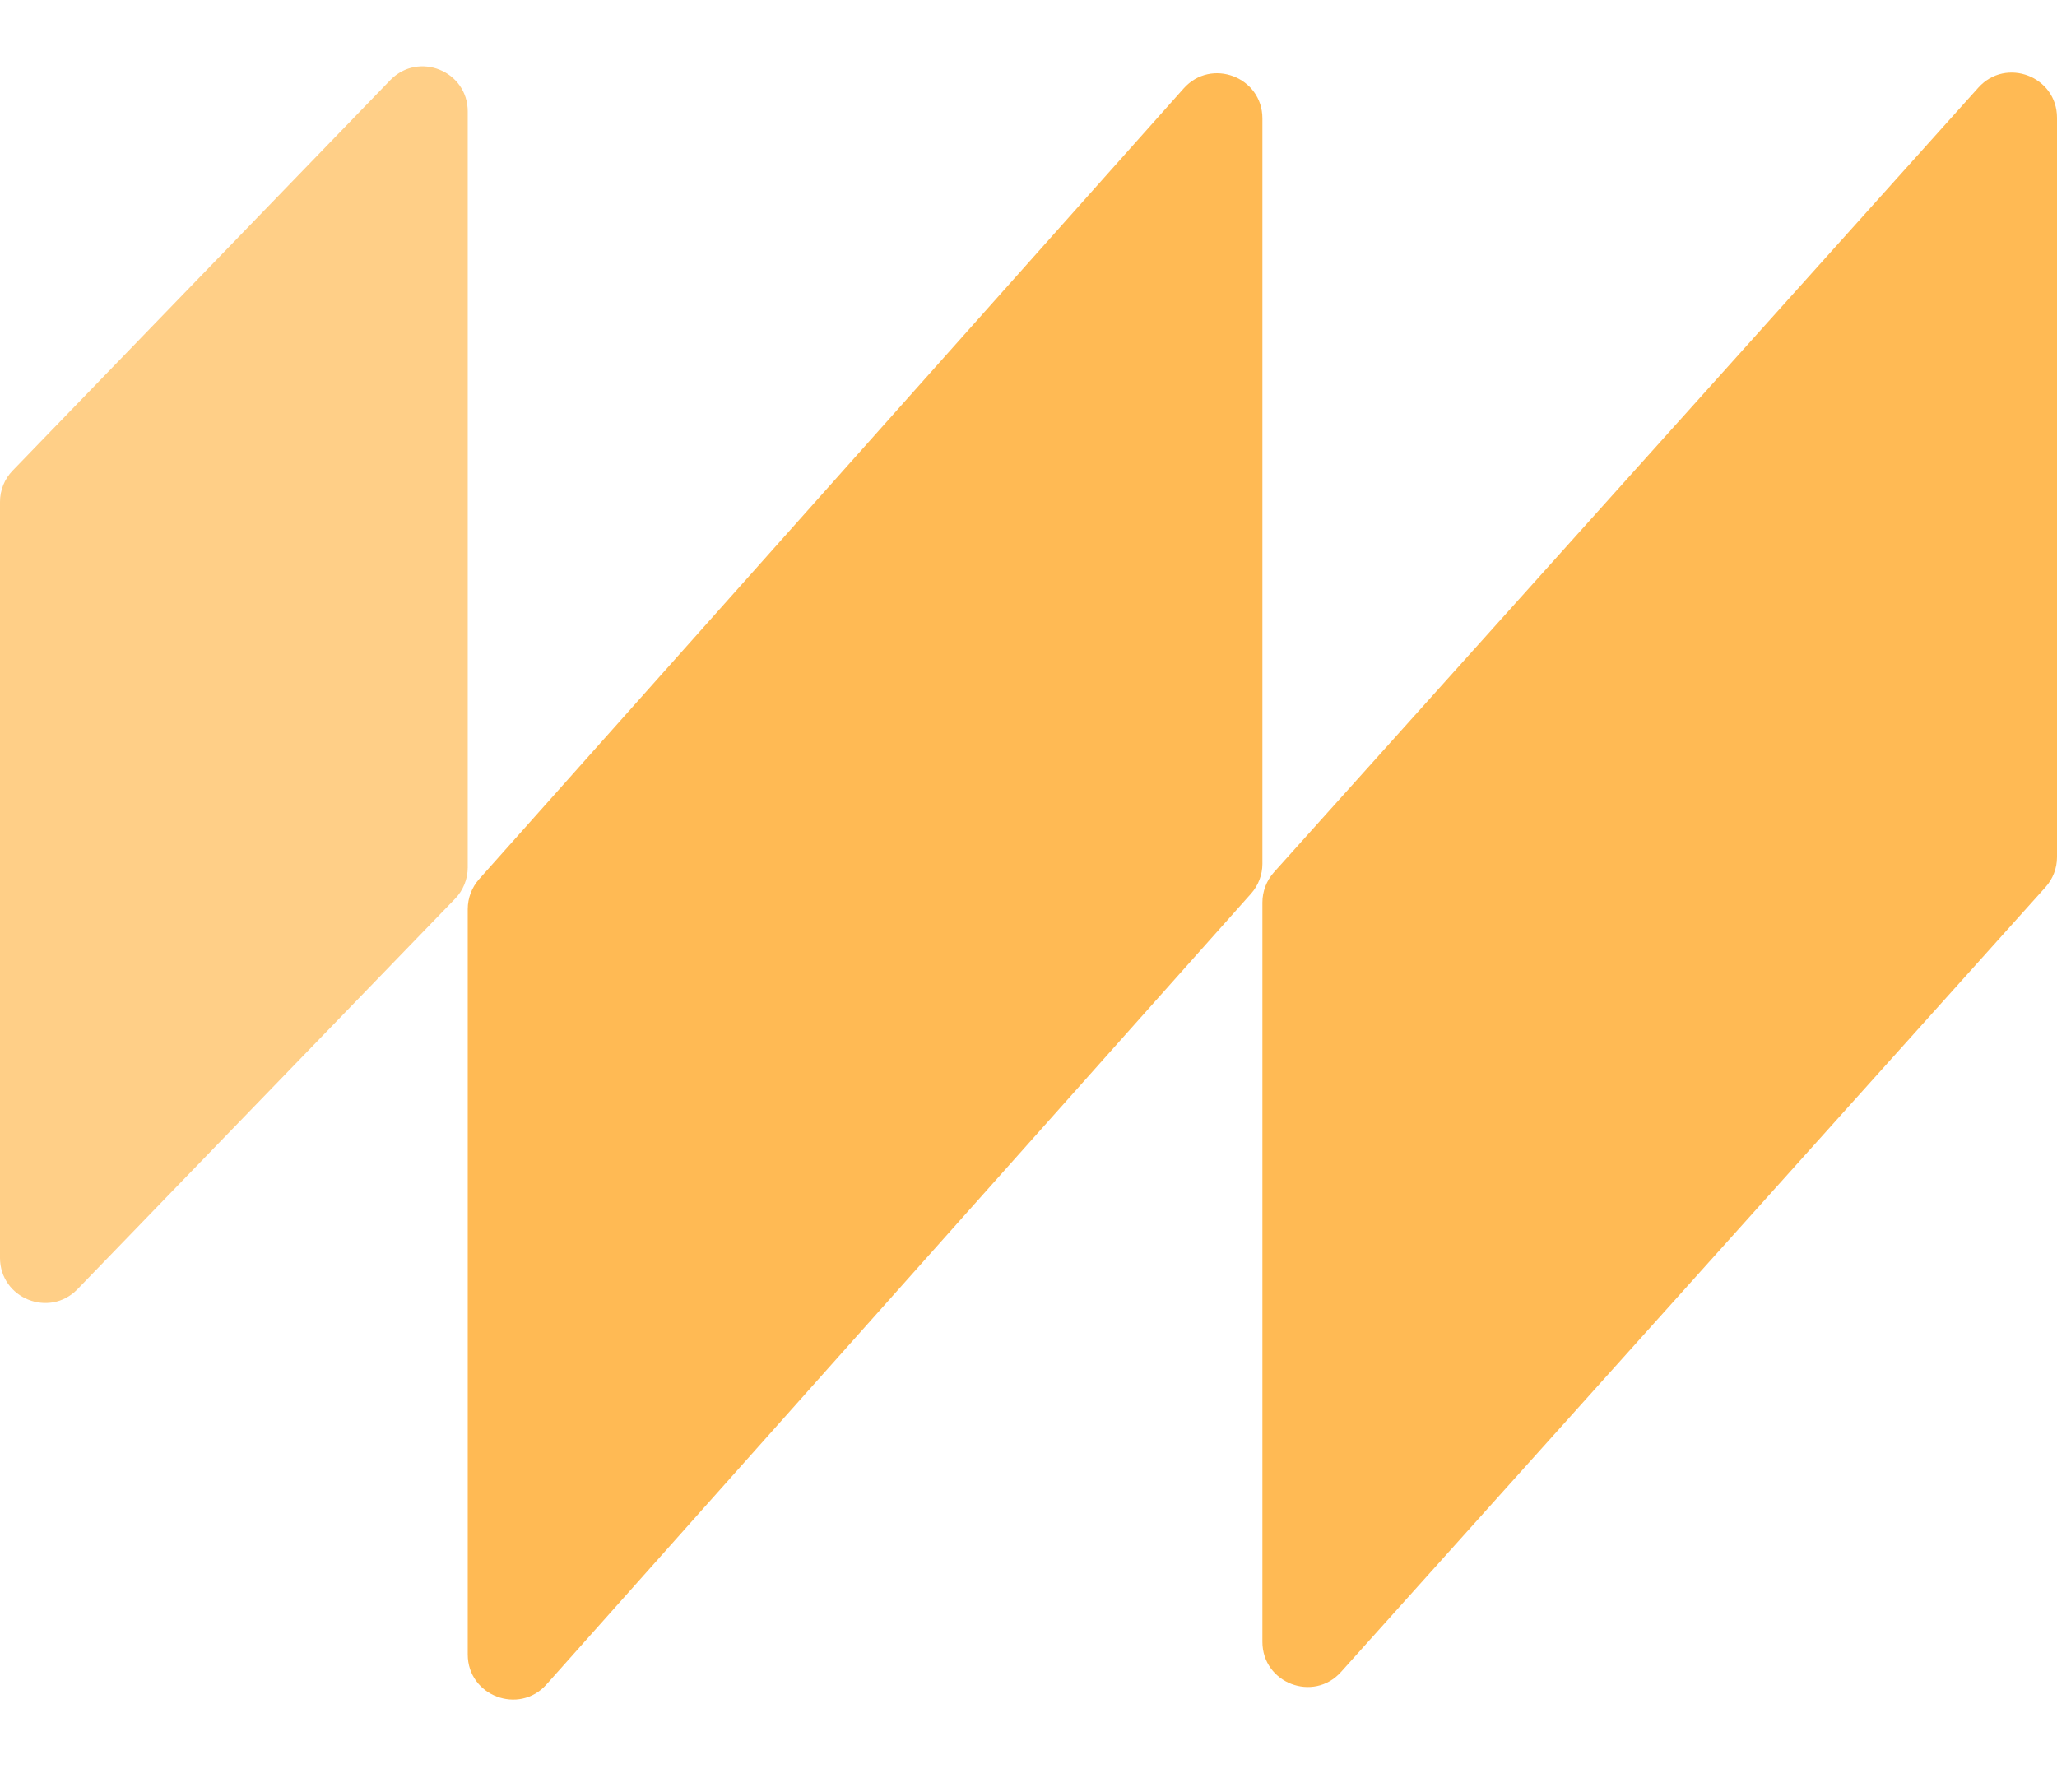
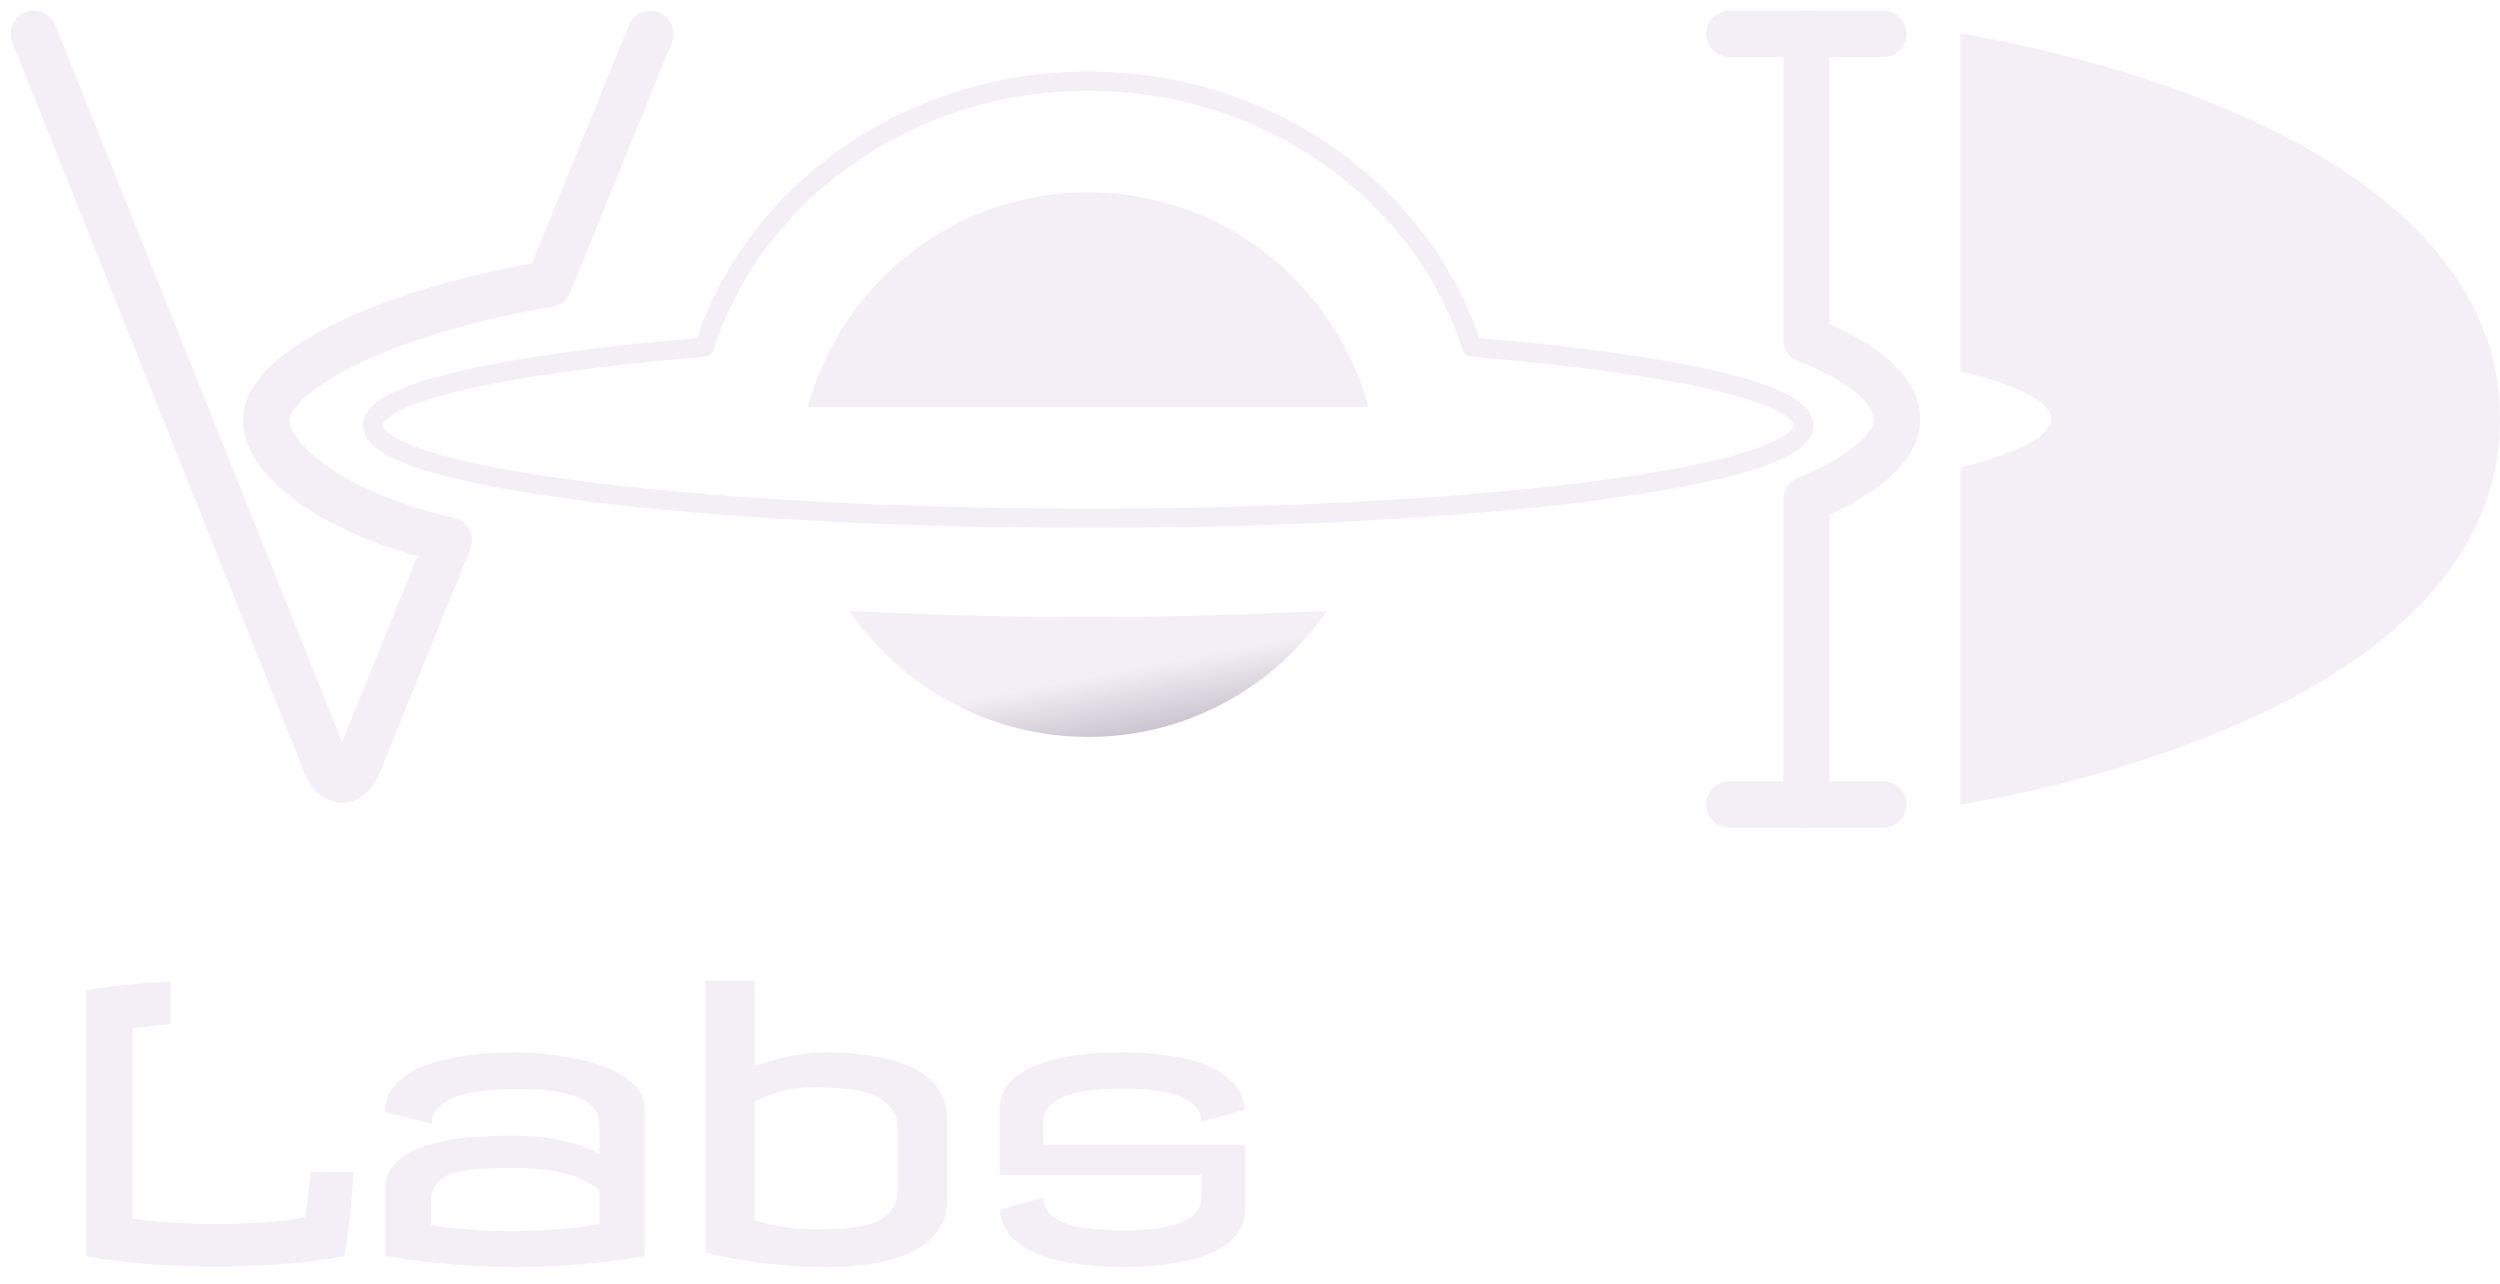
- <svg xmlns="http://www.w3.org/2000/svg" width="31" height="27" viewBox="0 0 31 27" fill="none">
-   <path d="M19.025 1.785C19.025 1.16 18.253 0.866 17.838 1.333L7.221 13.249C7.111 13.373 7.049 13.534 7.049 13.701L7.049 24.934C7.049 25.558 7.821 25.852 8.236 25.386L18.852 13.47C18.963 13.346 19.025 13.185 19.025 13.018L19.025 1.785Z" fill="#FF9801" fill-opacity="0.67" />
-   <path opacity="0.7" d="M7.049 1.68C7.049 1.069 6.306 0.769 5.881 1.208L0.191 7.092C0.068 7.218 8.19363e-07 7.388 8.16159e-07 7.564L6.09047e-07 18.956C5.97942e-07 19.567 0.743 19.868 1.168 19.429L6.858 13.545C6.981 13.418 7.049 13.249 7.049 13.072L7.049 1.68Z" fill="#FF9801" fill-opacity="0.67" />
-   <path d="M31 1.774C31 1.151 30.231 0.857 29.815 1.32L19.198 13.147C19.087 13.272 19.025 13.434 19.025 13.601L19.025 24.744C19.025 25.367 19.794 25.662 20.21 25.198L30.826 13.371C30.938 13.246 31 13.085 31 12.917L31 1.774Z" fill="#FF9801" fill-opacity="0.67" />
+ <svg xmlns="http://www.w3.org/2000/svg" width="74" height="38" viewBox="0 0 74 38" fill="none">
+   <path d="M32.208 5.692C28.239 5.692 24.91 8.384 23.918 12.039H40.501C40.194 10.906 39.661 9.865 38.954 8.968C37.381 6.974 34.946 5.692 32.208 5.692Z" fill="#F4EFF6" />
+   <path opacity="0.988" d="M32.21 2.402C26.845 2.402 22.313 5.72 20.839 10.275C14.954 10.764 11.03 11.615 11.03 12.589C11.03 13.543 14.764 14.38 20.436 14.874C23.803 15.167 27.852 15.339 32.21 15.339C33.299 15.339 34.369 15.33 35.414 15.309C38.549 15.247 41.457 15.094 43.983 14.874C49.653 14.38 53.389 13.542 53.389 12.589C53.389 11.615 49.462 10.764 43.577 10.275C43.245 9.25 42.759 8.288 42.143 7.412C40.022 4.395 36.367 2.402 32.21 2.402Z" stroke="#F4EFF6" stroke-width="0.57" stroke-miterlimit="10" stroke-linecap="round" stroke-linejoin="round" />
+   <path d="M39.272 18.081C37.044 18.192 34.678 18.263 32.176 18.263C29.698 18.263 27.356 18.193 25.146 18.085C26.689 20.334 29.274 21.813 32.208 21.813C35.143 21.813 37.731 20.333 39.272 18.081Z" fill="url(#paint0_linear_364_140)" />
+   <path d="M1 1L9.623 22.558C9.9 23.251 10.349 23.251 10.626 22.558L13.286 15.998C9.819 15.194 7.879 13.594 7.879 12.438C7.879 11.02 11.268 9.244 16.239 8.407L19.25 1" stroke="#F4EFF6" stroke-width="1.369" stroke-miterlimit="10" stroke-linecap="round" stroke-linejoin="round" />
+   <path d="M51.188 1H55.75" stroke="#F4EFF6" stroke-width="1.369" stroke-miterlimit="10" stroke-linecap="round" stroke-linejoin="round" />
+   <path d="M53.469 1V10.052C53.469 10.052 56.153 11.005 56.157 12.399C56.157 13.785 53.469 14.78 53.469 14.78V23.812" stroke="#F4EFF6" stroke-width="1.369" stroke-miterlimit="10" stroke-linecap="round" stroke-linejoin="round" />
+   <path d="M51.188 23.812H55.75" stroke="#F4EFF6" stroke-width="1.369" stroke-miterlimit="10" stroke-linecap="round" stroke-linejoin="round" />
+   <path d="M58.031 1V10.993C58.031 10.993 60.716 11.566 60.719 12.402C60.719 13.233 58.031 13.83 58.031 13.83V23.812C58.031 23.812 74 21.531 74 12.406C74 10.987 73.614 9.734 72.962 8.628C69.419 2.627 58.031 1 58.031 1Z" fill="#F4EFF6" />
+   <path d="M5.05 30.316C4.831 30.334 4.631 30.355 4.449 30.377C4.267 30.396 4.092 30.416 3.925 30.439V36.075C4.17 36.108 4.441 36.138 4.738 36.164C5.035 36.19 5.358 36.209 5.707 36.22C5.819 36.227 5.928 36.231 6.036 36.231C6.144 36.231 6.253 36.231 6.365 36.231C6.476 36.231 6.587 36.231 6.699 36.231C6.81 36.231 6.922 36.227 7.033 36.22C7.449 36.209 7.818 36.188 8.141 36.158C8.468 36.125 8.763 36.082 9.027 36.03C9.094 35.663 9.149 35.217 9.194 34.694H10.464C10.441 35.091 10.41 35.497 10.369 35.913C10.328 36.325 10.271 36.751 10.197 37.189C9.491 37.307 8.819 37.387 8.18 37.428C7.545 37.469 6.948 37.489 6.387 37.489C5.811 37.489 5.202 37.469 4.56 37.428C3.918 37.387 3.249 37.307 2.555 37.189V29.314C2.997 29.235 3.424 29.178 3.836 29.141C4.252 29.1 4.657 29.068 5.05 29.046V30.316ZM17.738 35.228C17.645 35.147 17.529 35.067 17.392 34.989C17.255 34.911 17.086 34.842 16.885 34.783C16.685 34.719 16.445 34.669 16.167 34.632C15.892 34.591 15.569 34.571 15.198 34.571C14.867 34.571 14.554 34.578 14.257 34.593C13.963 34.604 13.705 34.642 13.482 34.705C13.26 34.764 13.083 34.861 12.953 34.994C12.823 35.128 12.758 35.314 12.758 35.551V36.264C13.085 36.316 13.445 36.359 13.839 36.392C14.232 36.426 14.671 36.442 15.153 36.442C15.539 36.442 15.95 36.429 16.384 36.403C16.822 36.374 17.273 36.316 17.738 36.231V35.228ZM15.231 31.151C15.417 31.151 15.642 31.161 15.905 31.179C16.169 31.198 16.444 31.231 16.729 31.279C17.015 31.324 17.297 31.387 17.576 31.469C17.858 31.547 18.111 31.651 18.333 31.781C18.56 31.907 18.742 32.059 18.879 32.237C19.017 32.416 19.085 32.626 19.085 32.867V37.178C18.773 37.241 18.421 37.294 18.027 37.339C17.689 37.38 17.286 37.417 16.819 37.45C16.351 37.484 15.829 37.501 15.254 37.501C14.682 37.501 14.073 37.476 13.427 37.428C12.784 37.38 12.112 37.296 11.411 37.178V35.173C11.411 34.957 11.461 34.77 11.561 34.61C11.665 34.447 11.806 34.307 11.984 34.192C12.162 34.077 12.372 33.983 12.614 33.908C12.855 33.834 13.115 33.775 13.393 33.73C13.672 33.685 13.961 33.656 14.262 33.641C14.563 33.622 14.864 33.613 15.164 33.613C15.621 33.613 16.009 33.643 16.328 33.702C16.651 33.758 16.919 33.819 17.13 33.886C17.375 33.968 17.578 34.059 17.738 34.159V33.257C17.738 33.104 17.7 32.974 17.626 32.867C17.552 32.755 17.452 32.663 17.325 32.588C17.199 32.51 17.054 32.449 16.891 32.404C16.728 32.356 16.557 32.319 16.378 32.293C16.2 32.267 16.018 32.25 15.833 32.243C15.651 32.236 15.48 32.232 15.32 32.232C15.153 32.232 14.975 32.237 14.786 32.249C14.596 32.256 14.407 32.273 14.218 32.299C14.032 32.325 13.852 32.362 13.677 32.41C13.507 32.455 13.354 32.516 13.221 32.594C13.087 32.672 12.979 32.767 12.898 32.878C12.82 32.986 12.781 33.116 12.781 33.268L11.399 32.911C11.399 32.663 11.461 32.447 11.583 32.265C11.706 32.08 11.867 31.922 12.068 31.792C12.272 31.662 12.506 31.556 12.77 31.474C13.033 31.389 13.306 31.324 13.588 31.279C13.874 31.231 14.158 31.198 14.44 31.179C14.723 31.161 14.986 31.151 15.231 31.151ZM24.41 31.151C24.982 31.151 25.492 31.192 25.941 31.274C26.394 31.352 26.775 31.474 27.083 31.642C27.395 31.809 27.633 32.02 27.796 32.276C27.959 32.533 28.041 32.837 28.041 33.19V35.462C28.041 35.815 27.959 36.119 27.796 36.376C27.633 36.632 27.395 36.843 27.083 37.011C26.775 37.178 26.394 37.302 25.941 37.384C25.492 37.462 24.982 37.501 24.41 37.501C24.09 37.501 23.764 37.489 23.43 37.467C23.095 37.441 22.772 37.41 22.46 37.373C22.148 37.332 21.855 37.285 21.581 37.233C21.306 37.181 21.072 37.126 20.879 37.066V29.024H22.338V31.552C22.668 31.434 23.014 31.337 23.374 31.263C23.738 31.189 24.083 31.151 24.41 31.151ZM24.009 32.187C23.816 32.187 23.639 32.2 23.48 32.226C23.32 32.252 23.171 32.286 23.034 32.327C22.9 32.367 22.776 32.414 22.661 32.466C22.546 32.514 22.438 32.562 22.338 32.611V36.119C22.438 36.153 22.553 36.186 22.683 36.22C22.813 36.249 22.951 36.277 23.095 36.303C23.244 36.329 23.394 36.35 23.546 36.364C23.702 36.379 23.857 36.387 24.009 36.387C24.239 36.387 24.463 36.385 24.683 36.381C24.902 36.374 25.106 36.357 25.295 36.331C25.485 36.305 25.657 36.266 25.813 36.214C25.973 36.162 26.108 36.09 26.22 35.997C26.335 35.9 26.424 35.783 26.487 35.646C26.55 35.505 26.582 35.332 26.582 35.128V33.491C26.582 33.197 26.513 32.965 26.376 32.794C26.238 32.62 26.053 32.488 25.819 32.399C25.585 32.31 25.312 32.252 25 32.226C24.688 32.2 24.358 32.187 24.009 32.187ZM33.221 31.151C33.662 31.151 34.093 31.179 34.513 31.235C34.932 31.287 35.309 31.378 35.643 31.508C35.977 31.634 36.252 31.807 36.468 32.026C36.683 32.245 36.811 32.518 36.852 32.845L35.56 33.201C35.56 33.008 35.493 32.848 35.359 32.722C35.229 32.592 35.055 32.492 34.836 32.421C34.62 32.347 34.372 32.295 34.09 32.265C33.807 32.236 33.518 32.221 33.221 32.221C32.935 32.221 32.651 32.236 32.368 32.265C32.09 32.291 31.839 32.341 31.617 32.416C31.398 32.486 31.219 32.585 31.082 32.711C30.948 32.837 30.881 33.001 30.881 33.201V33.88H36.852V35.807C36.852 36.027 36.804 36.221 36.707 36.392C36.611 36.559 36.477 36.706 36.306 36.832C36.135 36.955 35.933 37.061 35.699 37.15C35.469 37.235 35.218 37.304 34.947 37.356C34.68 37.408 34.398 37.445 34.1 37.467C33.807 37.489 33.514 37.501 33.221 37.501C32.771 37.501 32.337 37.475 31.917 37.423C31.498 37.367 31.121 37.276 30.787 37.15C30.453 37.02 30.178 36.847 29.962 36.632C29.751 36.413 29.626 36.138 29.589 35.807L30.881 35.451C30.881 35.655 30.948 35.821 31.082 35.947C31.219 36.073 31.398 36.171 31.617 36.242C31.839 36.312 32.09 36.361 32.368 36.387C32.651 36.409 32.935 36.42 33.221 36.42C33.518 36.42 33.807 36.407 34.09 36.381C34.372 36.351 34.62 36.301 34.836 36.231C35.055 36.157 35.229 36.058 35.359 35.935C35.493 35.809 35.56 35.648 35.56 35.451V34.772H29.589V32.845C29.589 32.625 29.638 32.432 29.734 32.265C29.831 32.094 29.962 31.948 30.13 31.825C30.3 31.699 30.501 31.593 30.731 31.508C30.961 31.419 31.21 31.348 31.477 31.296C31.748 31.244 32.031 31.207 32.324 31.185C32.621 31.163 32.92 31.151 33.221 31.151Z" fill="#F4EFF6" />
+   <defs>
+     <linearGradient id="paint0_linear_364_140" x1="32.328" y1="20.016" x2="34.189" y2="29.809" gradientUnits="userSpaceOnUse">
+       <stop stop-color="#F4EFF6" />
+       <stop offset="1" stop-color="#171226" />
+     </linearGradient>
+   </defs>
</svg>
